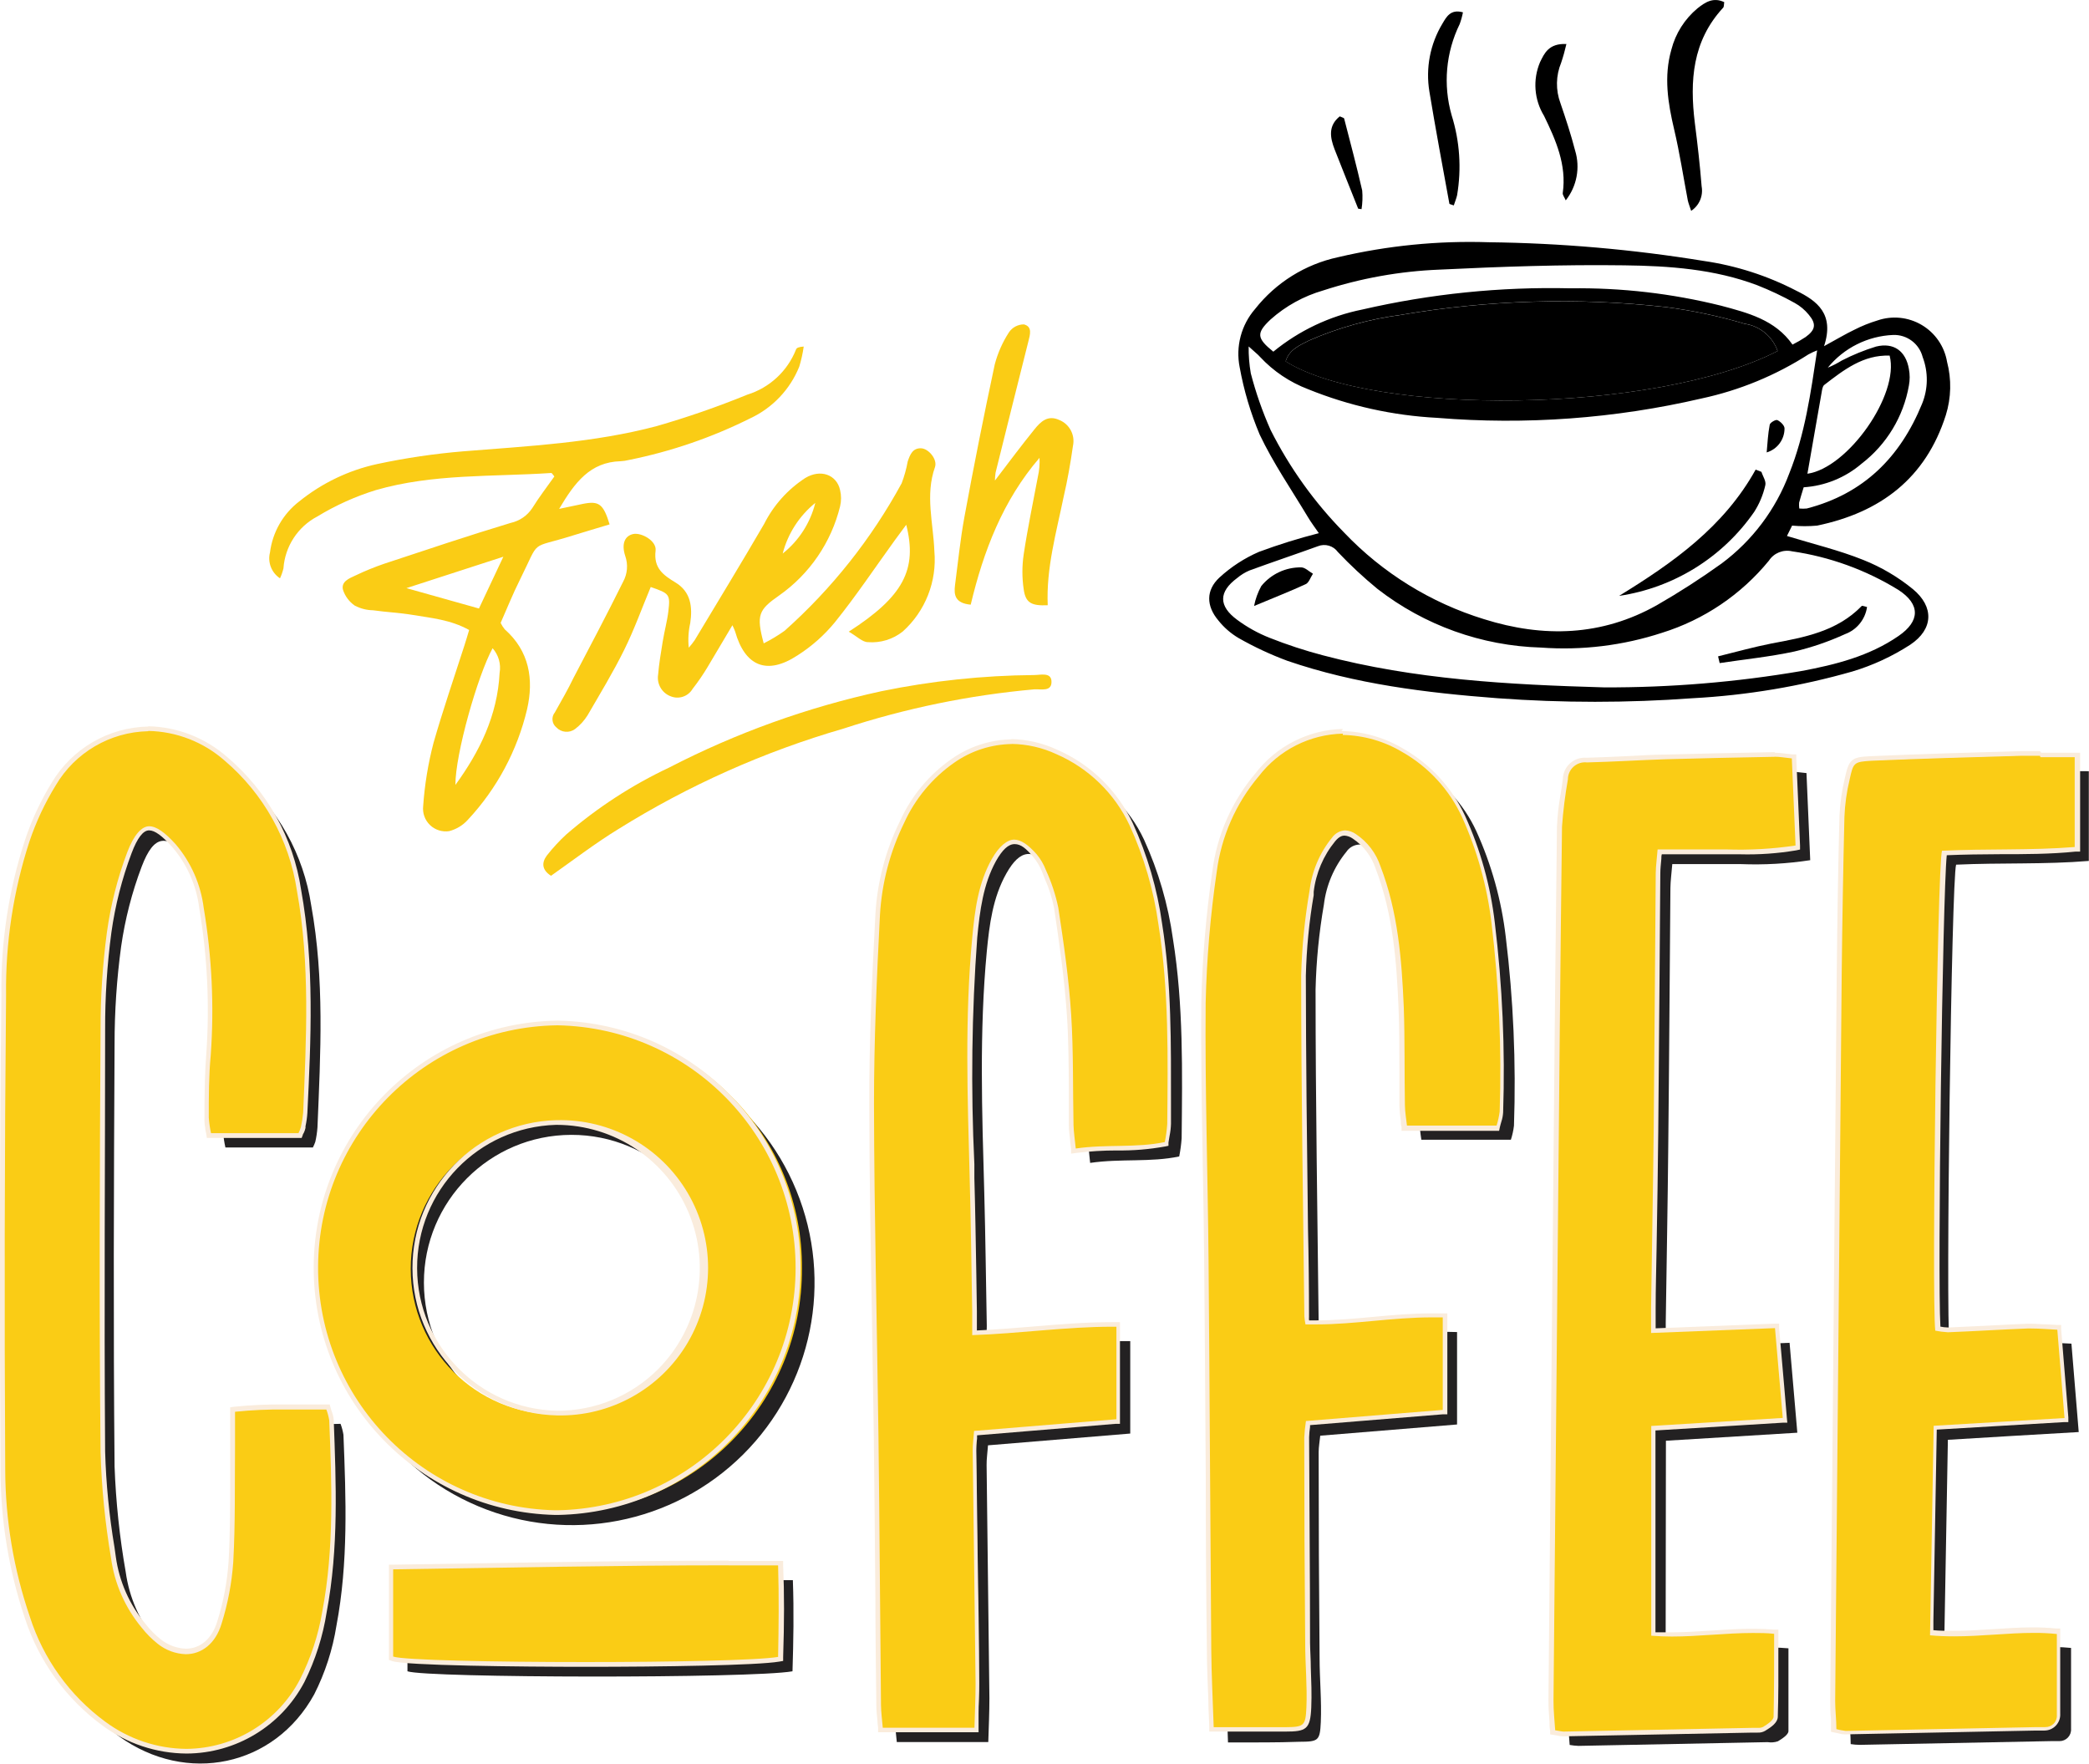
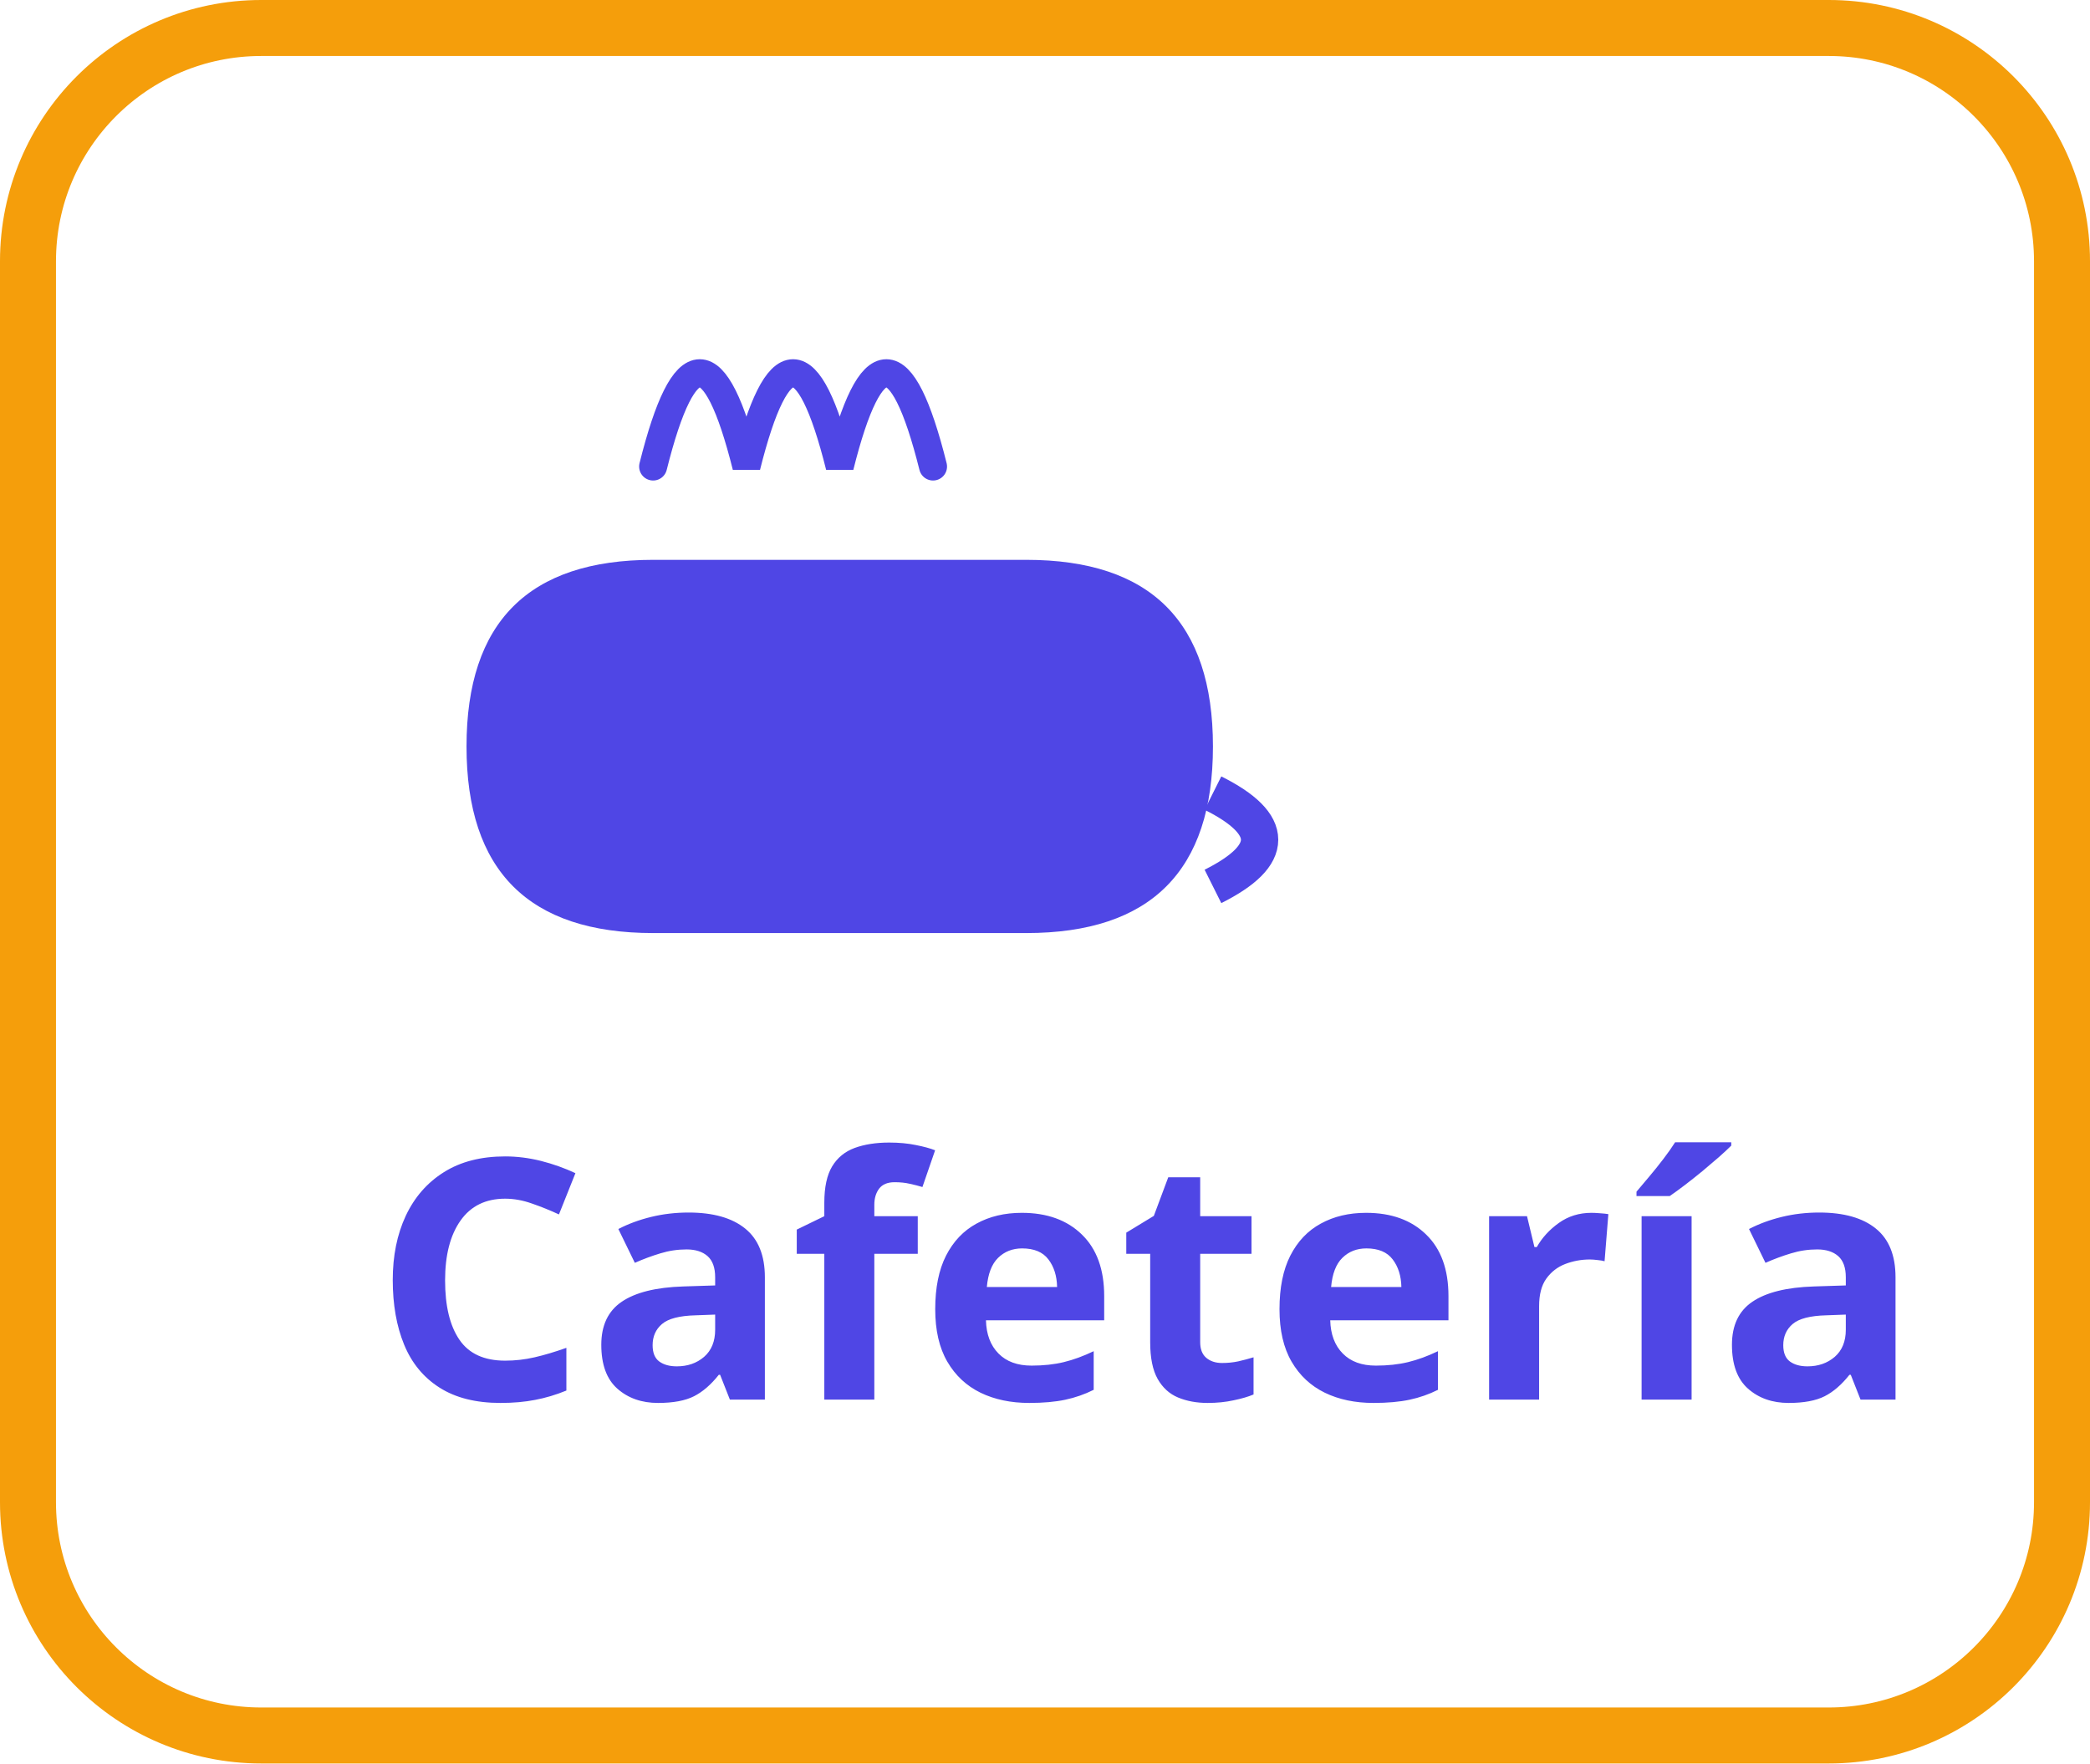
- <svg xmlns="http://www.w3.org/2000/svg" id="OBJECTS" viewBox="0 0 223.53 188.67">
-   <defs>
-     <style>.cls-1{fill:#232122;}.cls-1,.cls-2,.cls-4{fill-rule:evenodd;}.cls-2{fill:#facc15;}.cls-3{fill:#faecdc;}</style>
-   </defs>
-   <path class="cls-1" d="M41.52,148.07H32.16a12,12,0,0,1-.25-1.66c0-2.23,0-4.46.21-6.68A65.91,65.91,0,0,0,31.37,124a12.87,12.87,0,0,0-3-6.81c-2.47-2.74-3.84-2.66-5.17.83A40.33,40.33,0,0,0,21,126.58,77.3,77.3,0,0,0,20.3,137c-.08,15.07-.14,30.14,0,45.21a82.55,82.55,0,0,0,1.19,11.27,14.78,14.78,0,0,0,3.28,7.45,10.43,10.43,0,0,0,1.72,1.73c2.78,2.07,5.82,1.17,6.82-2.17A28.64,28.64,0,0,0,34.52,194c.23-4.14.14-8.3.19-12.45,0-1.11,0-2.22,0-3.63,3.27-.39,6.49-.16,9.77-.28a6.23,6.23,0,0,1,.31,1.17c.27,6.83.53,13.67-.75,20.43a24.84,24.84,0,0,1-2.38,7.35c-4.26,7.75-13.68,9.69-20.88,4.49a22.56,22.56,0,0,1-8.06-11.21,49,49,0,0,1-2.58-15.76q-.17-25.38.09-50.77a51.08,51.08,0,0,1,2.5-16.45,28.71,28.71,0,0,1,2.81-6c4.25-6.63,12-7.69,18.07-2.63a22.65,22.65,0,0,1,7.73,13.9c1.43,7.89,1,15.82.67,23.76a10,10,0,0,1-.23,1.54A4.46,4.46,0,0,1,41.52,148.07Z" transform="translate(-8.04 -25.29)" />
-   <path class="cls-1" d="M139.44,211.73c-.09-3-.23-5.63-.25-8.28-.11-13.88-.17-27.76-.29-41.63-.09-9.2-.39-18.4-.31-27.59a114.44,114.44,0,0,1,1.17-13.95A19.86,19.86,0,0,1,144.27,110c4.15-4.92,9.81-5.9,15.38-2.71a15.46,15.46,0,0,1,6.36,6.93,38.11,38.11,0,0,1,3.15,11.31,130,130,0,0,1,.88,20.21,7.83,7.83,0,0,1-.33,1.5h-9.58a21.73,21.73,0,0,1-.23-2.19c-.05-3.49,0-7-.12-10.46-.21-5.12-.61-10.22-2.48-15.07a6.73,6.73,0,0,0-2.65-3.47,1.73,1.73,0,0,0-2.54.38,11,11,0,0,0-2.41,5.66,61.5,61.5,0,0,0-.89,9.07c0,12.16.21,24.33.34,36.5a8.34,8.34,0,0,0,.12.86c4.82.2,9.63-.88,14.68-.7v9.89l-14.64,1.2c-.06.63-.17,1.2-.17,1.77q0,11,.1,22c0,2.29.23,4.59.13,6.88-.09,2-.27,2.09-2.28,2.1C144.64,211.75,142.2,211.73,139.44,211.73Z" transform="translate(-8.04 -25.29)" />
-   <path class="cls-1" d="M113.6,169.69c5.25-.18,10.23-.95,15.38-.9v9.89l-15.22,1.26c-.06.83-.16,1.48-.15,2.12.09,8.32.21,16.62.3,24.94,0,1.53-.07,3.06-.12,4.69H104c-.07-.83-.19-1.62-.19-2.41-.1-9.57-.16-19.14-.28-28.72-.15-11.87-.45-23.74-.48-35.61,0-6.75.29-13.5.65-20.24a25.58,25.58,0,0,1,2.59-9.84,15.9,15.9,0,0,1,5.34-6.43,10.74,10.74,0,0,1,11-.91,15.46,15.46,0,0,1,7.82,7.59,38.36,38.36,0,0,1,3.1,10.64c1.13,7.07,1,14.2.93,21.33a15.89,15.89,0,0,1-.26,1.94c-3.08.65-6.2.21-9.53.69-.09-1-.21-1.75-.23-2.52-.09-3.94,0-7.88-.25-11.8s-.81-7.66-1.38-11.46a20.16,20.16,0,0,0-1.32-4,6.06,6.06,0,0,0-1-1.71c-1.91-2.24-3.32-2.08-4.78.51s-1.82,5.47-2.1,8.36c-.81,8.59-.51,17.19-.27,25.8.13,4.75.18,9.5.27,14.25C113.61,167.94,113.6,168.74,113.6,169.69Z" transform="translate(-8.04 -25.29)" />
-   <path class="cls-1" d="M186.27,201.86c4.41.36,8.75-.58,13.14-.2,0,3.11,0,6,0,8.86,0,.38-.68.82-1.13,1.09a2.28,2.28,0,0,1-1.09.09q-10.12.21-20.25.4A7.13,7.13,0,0,1,176,212c-.06-1-.19-2.1-.19-3.18q.22-25.15.48-50.31c.13-14.39.25-28.79.44-43.18a48.52,48.52,0,0,1,.62-5.06,1.83,1.83,0,0,1,2.05-1.82c2.82-.08,5.64-.26,8.45-.34q5.79-.16,11.58-.27c.57,0,1.15.1,1.91.17.13,3.11.26,6.11.4,9.32a39,39,0,0,1-7.4.42c-2.37,0-4.74,0-7.36,0-.08,1-.19,1.77-.2,2.55-.08,9.2-.13,18.4-.23,27.61-.06,6.3-.18,12.61-.27,18.92,0,.79,0,1.59,0,2.67l13.25-.53c.29,3.3.55,6.3.83,9.62l-14.06.86Z" transform="translate(-8.04 -25.29)" />
-   <path class="cls-1" d="M206.07,211.91c0-1-.13-2-.12-2.95q.35-39,.7-77.93.07-8.34.29-16.69a21.11,21.11,0,0,1,.55-4c.4-1.81.45-1.9,2.36-2,5.34-.23,10.68-.38,16-.53,1.83-.06,3.66,0,5.7,0v9.6c-4.67.39-9.47.18-14.2.4-.49,1.65-1.12,47.83-.71,51.36a9.06,9.06,0,0,0,1.41.17c2.82-.12,5.63-.3,8.45-.4,1,0,2,.07,3.19.12.27,3.21.51,6.21.78,9.46-4.75.27-9.23.54-14,.83-.14,7.48-.27,14.91-.4,22.41,4.72.45,9.13-.58,13.58-.14,0,3.06,0,5.86,0,8.66a1.23,1.23,0,0,1-1.24,1.31l-.89,0-20.47.4A6.78,6.78,0,0,1,206.07,211.91Z" transform="translate(-8.04 -25.29)" />
-   <path class="cls-1" d="M69.3,136.58a25.95,25.95,0,1,1-26,25.79A26,26,0,0,1,69.3,136.58ZM85,162.47A15.8,15.8,0,1,0,69.2,178.32,15.75,15.75,0,0,0,85,162.47Z" transform="translate(-8.04 -25.29)" />
-   <path class="cls-1" d="M92.84,204.12c-4.43.78-39.13.72-41.2,0v-9.34c13.76-.19,27.35-.51,41.24-.41C93,197.74,92.94,200.88,92.84,204.12Z" transform="translate(-8.04 -25.29)" />
-   <path class="cls-2" d="M28,212.67a15.11,15.11,0,0,1-8.85-2.95A22.85,22.85,0,0,1,11,198.38a49.28,49.28,0,0,1-2.6-15.83c-.1-16.33-.07-33.42.09-50.78A50.39,50.39,0,0,1,11,115.25a28.84,28.84,0,0,1,2.83-6.08,12.07,12.07,0,0,1,10.12-5.92,13,13,0,0,1,8.33,3.23,22.83,22.83,0,0,1,7.81,14c1.44,7.95,1.05,16,.67,23.82a9.13,9.13,0,0,1-.2,1.39l0,.18a2.15,2.15,0,0,1-.18.48l-.16.39H30.41l0-.21c0-.24-.08-.44-.12-.64a5.28,5.28,0,0,1-.13-1.07l0-1.31c0-1.77.05-3.59.19-5.38a66.15,66.15,0,0,0-.75-15.69,12.54,12.54,0,0,0-3-6.69c-1.14-1.26-2-1.85-2.65-1.85s-1.43.83-2.11,2.6a40.09,40.09,0,0,0-2.17,8.53,77.08,77.08,0,0,0-.67,10.4c-.08,13.63-.15,29.48,0,45.2a74.92,74.92,0,0,0,1,10.26l.15,1a14.51,14.51,0,0,0,3.22,7.32,10.32,10.32,0,0,0,1.68,1.69A4.87,4.87,0,0,0,27.92,202c1.67,0,3-1.16,3.59-3.1a27.47,27.47,0,0,0,1.22-6.47c.17-3,.17-6,.17-8.9,0-1.18,0-2.36,0-3.54,0-.75,0-1.49,0-2.33v-1.52l.22,0a47.08,47.08,0,0,1,5.42-.24h1.8c.86,0,1.71,0,2.57,0h.2l0,.19c0,.16.09.31.14.44a2.92,2.92,0,0,1,.18.78c.27,6.74.54,13.7-.75,20.49a25.64,25.64,0,0,1-2.41,7.43A14.06,14.06,0,0,1,28,212.67Z" transform="translate(-8.04 -25.29)" />
-   <path class="cls-3" d="M23.91,103.5a12.71,12.71,0,0,1,8.17,3.18,22.67,22.67,0,0,1,7.73,13.9c1.43,7.88,1,15.82.67,23.76a12,12,0,0,1-.24,1.54,3.87,3.87,0,0,1-.26.66H30.62a11.91,11.91,0,0,1-.24-1.67c0-2.22,0-4.46.21-6.68a66.35,66.35,0,0,0-.75-15.74,13,13,0,0,0-3-6.82c-1.15-1.27-2.06-1.93-2.84-1.93s-1.63.89-2.34,2.77a39.58,39.58,0,0,0-2.18,8.58,77.3,77.3,0,0,0-.68,10.43c-.09,15.06-.15,30.13,0,45.2A82.36,82.36,0,0,0,19.92,192a14.78,14.78,0,0,0,3.28,7.45,10.43,10.43,0,0,0,1.72,1.73,5.08,5.08,0,0,0,3,1.11c1.71,0,3.19-1.14,3.83-3.27A28.7,28.7,0,0,0,33,192.43c.23-4.14.15-8.3.19-12.45,0-1.11,0-2.21,0-3.63a46.49,46.49,0,0,1,5.39-.24h1.81c.86,0,1.71,0,2.57,0a6,6,0,0,1,.31,1.16c.27,6.83.54,13.68-.74,20.43A25.19,25.19,0,0,1,40.13,205,13.82,13.82,0,0,1,28,212.42a14.78,14.78,0,0,1-8.7-2.91,22.39,22.39,0,0,1-8.06-11.21A48.92,48.92,0,0,1,8.6,182.55q-.15-25.4.09-50.78a51.07,51.07,0,0,1,2.5-16.44,29.31,29.31,0,0,1,2.81-6,11.76,11.76,0,0,1,9.91-5.8m0-.5h0a12.3,12.3,0,0,0-10.33,6,29.55,29.55,0,0,0-2.86,6.13,51,51,0,0,0-2.53,16.61C8,149.13,8,166.22,8.1,182.55a49.73,49.73,0,0,0,2.61,15.91A23.08,23.08,0,0,0,19,209.92a15.29,15.29,0,0,0,9,3,14.3,14.3,0,0,0,12.61-7.65A25.7,25.7,0,0,0,43,197.76c1.29-6.81,1-13.79.75-20.54a3.25,3.25,0,0,0-.19-.85,3.62,3.62,0,0,1-.14-.43l-.1-.37h-.4c-.9,0-1.79,0-2.55,0H38.56a47.59,47.59,0,0,0-5.45.24l-.44.06v1.74c0,.84,0,1.58,0,2.33,0,1.17,0,2.35,0,3.53,0,2.92,0,5.94-.17,8.9a27.48,27.48,0,0,1-1.21,6.41c-.55,1.83-1.8,2.92-3.35,2.92a4.61,4.61,0,0,1-2.7-1,9.45,9.45,0,0,1-1.63-1.65,14.23,14.23,0,0,1-3.18-7.2l-.14-1a74.8,74.8,0,0,1-1-10.23c-.12-15.71,0-31.57,0-45.2a76.34,76.34,0,0,1,.67-10.36,39.63,39.63,0,0,1,2.16-8.48c.62-1.64,1.24-2.44,1.87-2.44s1.39.58,2.47,1.77a12.31,12.31,0,0,1,2.9,6.56,65.65,65.65,0,0,1,.75,15.63c-.14,1.8-.17,3.63-.19,5.4l0,1.3A5.13,5.13,0,0,0,30,146c0,.19.07.39.11.62l.06.43H40.32l.12-.32c0-.07.07-.15.1-.21a2.3,2.3,0,0,0,.19-.54l0-.18a9.47,9.47,0,0,0,.2-1.43c.38-7.81.77-15.9-.67-23.87a23.07,23.07,0,0,0-7.9-14.2A13.23,13.23,0,0,0,23.91,103Z" transform="translate(-8.04 -25.29)" />
-   <path class="cls-2" d="M137.67,210.44v-.24c0-1-.07-1.91-.1-2.82-.07-1.89-.14-3.68-.16-5.47q-.08-9.28-.12-18.58-.08-11.52-.17-23c0-3.38-.09-6.76-.15-10.14-.1-5.72-.21-11.64-.16-17.46a115.14,115.14,0,0,1,1.18-14,19.9,19.9,0,0,1,4.57-10.39,11.9,11.9,0,0,1,9.16-4.64,13.1,13.1,0,0,1,6.52,1.87,15.6,15.6,0,0,1,6.47,7A38.19,38.19,0,0,1,167.88,124a133.34,133.34,0,0,1,.88,20.25,3.93,3.93,0,0,1-.18,1c-.05.18-.11.37-.16.59l0,.2h-10l0-.22c0-.2,0-.4-.07-.61a13.54,13.54,0,0,1-.15-1.61c0-1.3,0-2.59,0-3.89,0-2.15,0-4.38-.09-6.57-.21-4.87-.56-10-2.47-15a6.49,6.49,0,0,0-2.55-3.35,2,2,0,0,0-1-.35,1.62,1.62,0,0,0-1.2.68,10.81,10.81,0,0,0-2.36,5.54l0,.38a59.62,59.62,0,0,0-.84,8.65c0,9,.12,18.16.23,27q.06,4.74.11,9.48a2.9,2.9,0,0,0,.06.43c0,.05,0,.12,0,.19l1,0c2,0,4-.19,6-.37s4.14-.38,6.27-.38l1.19,0h.24v10.37L148,177.62c0,.14,0,.28-.05.41a9.1,9.1,0,0,0-.1,1.13c0,7.35.05,14.69.1,22,0,.88,0,1.76.08,2.64.06,1.39.11,2.84.05,4.25-.1,2.18-.41,2.33-2.53,2.35h-7.88Z" transform="translate(-8.04 -25.29)" />
-   <path class="cls-3" d="M151.71,103.93a12.88,12.88,0,0,1,6.4,1.84,15.45,15.45,0,0,1,6.37,6.94,38.65,38.65,0,0,1,3.15,11.3,132.6,132.6,0,0,1,.88,20.22,9.1,9.1,0,0,1-.33,1.5h-9.59c-.07-.65-.21-1.42-.22-2.2-.06-3.48,0-7-.12-10.46-.22-5.11-.62-10.22-2.49-15.07a6.67,6.67,0,0,0-2.65-3.47,2.16,2.16,0,0,0-1.14-.39,1.83,1.83,0,0,0-1.39.77,11,11,0,0,0-2.41,5.67,62.91,62.91,0,0,0-.9,9.06c0,12.17.21,24.34.34,36.5a7.66,7.66,0,0,0,.12.86c.42,0,.83,0,1.25,0,4,0,8.07-.75,12.26-.75l1.18,0v9.9l-14.64,1.19a17.13,17.13,0,0,0-.18,1.77q0,11,.1,22c0,2.3.23,4.6.13,6.88-.09,2-.27,2.09-2.28,2.11h-7.64c-.1-3-.24-5.63-.26-8.28-.11-13.87-.17-27.75-.29-41.63-.08-9.19-.39-18.39-.31-27.59a114.79,114.79,0,0,1,1.18-14,19.77,19.77,0,0,1,4.51-10.26,11.66,11.66,0,0,1,9-4.55m0-.5a12.13,12.13,0,0,0-9.35,4.73,20.2,20.2,0,0,0-4.63,10.52,117.53,117.53,0,0,0-1.18,14c-.05,5.83.06,11.75.16,17.48.06,3.32.12,6.75.15,10.12q.1,11.49.17,23,0,9.33.12,18.65c0,1.8.09,3.59.16,5.49,0,.91.07,1.84.1,2.81v.48h8.13c2.23,0,2.68-.23,2.78-2.58.06-1.43,0-2.88-.05-4.28,0-.87-.07-1.76-.08-2.63,0-7.45-.08-15-.1-22a8.81,8.81,0,0,1,.1-1.1l0-.2,5.75-.47,8.48-.69.46,0V165.82l-.48,0-1.2,0c-2.14,0-4.25.19-6.3.38s-4,.37-6,.37l-.82,0a2.38,2.38,0,0,1,0-.37q0-4.72-.11-9.45c-.11-8.87-.22-18-.23-27.05a59.48,59.48,0,0,1,.84-8.63l0-.36a10.47,10.47,0,0,1,2.3-5.41c.45-.54.79-.6,1-.6a1.73,1.73,0,0,1,.88.32,6.19,6.19,0,0,1,2.45,3.22c1.89,4.91,2.24,10.06,2.45,14.91.09,2.19.09,4.41.09,6.57,0,1.29,0,2.59,0,3.88a13.67,13.67,0,0,0,.15,1.64c0,.21,0,.41.08.6l0,.45h10.44l.08-.39c.05-.22.11-.41.16-.59a3.81,3.81,0,0,0,.19-1,132.67,132.67,0,0,0-.89-20.29,38.37,38.37,0,0,0-3.19-11.45,16.06,16.06,0,0,0-6.57-7.15,13.31,13.31,0,0,0-6.65-1.91Z" transform="translate(-8.04 -25.29)" />
-   <path class="cls-2" d="M102.22,210.41l0-.23c0-.27,0-.54-.07-.8-.06-.56-.11-1.09-.12-1.63q-.06-5.72-.1-11.44-.07-8.64-.17-17.28-.09-6.41-.2-12.82c-.13-7.47-.27-15.2-.28-22.8,0-6.43.25-12.74.64-20.25a26,26,0,0,1,2.62-9.94A16,16,0,0,1,110,106.7a11.18,11.18,0,0,1,6.32-2.06,12.07,12.07,0,0,1,4.92,1.12,15.83,15.83,0,0,1,7.94,7.72,38,38,0,0,1,3.12,10.7c1,6.39,1,12.93.95,19.24v2.13a7.31,7.31,0,0,1-.15,1.25c0,.22-.08.46-.11.73l0,.17-.17,0a26.56,26.56,0,0,1-5.14.42,35.25,35.25,0,0,0-4.41.27l-.26,0,0-.26c0-.33-.07-.63-.1-.91-.07-.6-.12-1.11-.14-1.63,0-1.32,0-2.64,0-3.95,0-2.58,0-5.24-.21-7.84-.26-3.88-.82-7.78-1.37-11.44a14.89,14.89,0,0,0-1-3.2l-.29-.75a6.17,6.17,0,0,0-1-1.64c-.85-1-1.57-1.47-2.21-1.47s-1.43.64-2.17,1.94c-1.42,2.53-1.79,5.35-2.06,8.26a199.23,199.23,0,0,0-.32,24.29l0,1.48c.09,3.42.15,6.84.21,10.25l.06,4c0,.54,0,1.07,0,1.65v.65c2.14-.09,4.26-.26,6.31-.43,2.74-.23,5.57-.47,8.4-.47h.68v10.37l-15.25,1.26c0,.2,0,.39,0,.57,0,.48-.08.9-.08,1.31.05,3.72.09,7.43.14,11.14q.09,6.9.17,13.8c0,1,0,2.07-.07,3.16,0,.51,0,1,0,1.54v.25Z" transform="translate(-8.04 -25.29)" />
-   <path class="cls-3" d="M116.27,104.89a11.75,11.75,0,0,1,4.82,1.1,15.44,15.44,0,0,1,7.81,7.59,38.12,38.12,0,0,1,3.1,10.64c1.13,7.08,1,14.21.94,21.33a15.4,15.4,0,0,1-.26,1.94c-3.09.65-6.21.21-9.53.69-.1-1-.22-1.74-.24-2.52-.08-3.93,0-7.88-.25-11.79s-.8-7.66-1.38-11.47a18.94,18.94,0,0,0-1.32-4,6,6,0,0,0-1-1.71c-.89-1-1.67-1.56-2.4-1.56s-1.61.69-2.39,2.07c-1.46,2.59-1.82,5.48-2.09,8.36-.82,8.59-.51,17.2-.28,25.8.13,4.75.19,9.5.27,14.25,0,.8,0,1.6,0,2.54,5.11-.17,10-.9,15-.9h.43v9.9l-15.23,1.25c-.06.84-.16,1.48-.15,2.13.1,8.31.22,16.62.31,24.93,0,1.53-.08,3.06-.12,4.7h-9.81c-.07-.84-.18-1.62-.19-2.41-.1-9.58-.15-19.15-.27-28.72-.15-11.88-.46-23.75-.48-35.62,0-6.75.29-13.5.64-20.23a25.76,25.76,0,0,1,2.59-9.85,15.85,15.85,0,0,1,5.35-6.43,11,11,0,0,1,6.18-2m0-.5a11.49,11.49,0,0,0-6.46,2.1,16.23,16.23,0,0,0-5.51,6.63,25.87,25.87,0,0,0-2.64,10c-.4,7.51-.67,13.83-.65,20.26,0,7.6.15,15.33.28,22.8q.1,6.4.2,12.82c.07,5.76.12,11.61.17,17.27,0,3.82.06,7.63.1,11.45,0,.56.06,1.09.12,1.66,0,.26.05.52.07.79l0,.46h10.75l0-.49c0-.52,0-1,0-1.54,0-1.09.08-2.12.07-3.17,0-4.65-.11-9.28-.17-13.92q-.08-5.52-.14-11c0-.4,0-.81.08-1.28l0-.37,11-.91,3.83-.32.46,0V166.76H127c-2.84,0-5.68.24-8.43.47-2,.16-4,.33-6,.42v-.38c0-.58,0-1.12,0-1.66l-.06-4c-.06-3.37-.11-6.86-.21-10.28l0-1.48a200.7,200.7,0,0,1,.31-24.26c.28-2.89.64-5.68,2-8.16.69-1.22,1.32-1.82,2-1.82s1.23.47,2,1.39a5.71,5.71,0,0,1,.93,1.56c.09.25.19.5.29.75a14.31,14.31,0,0,1,1,3.14c.55,3.66,1.11,7.56,1.37,11.43.18,2.59.19,5.25.21,7.82,0,1.32,0,2.64,0,3.95,0,.54.08,1.08.14,1.66,0,.28.07.58.1.9l0,.52.52-.07a34.66,34.66,0,0,1,4.38-.27,26.77,26.77,0,0,0,5.18-.43l.34-.07,0-.35q.06-.39.12-.72a7.41,7.41,0,0,0,.15-1.29v-2.12c0-6.33.07-12.88-.95-19.28a38.48,38.48,0,0,0-3.15-10.78,16,16,0,0,0-8.06-7.83,12.24,12.24,0,0,0-5-1.15Z" transform="translate(-8.04 -25.29)" />
-   <path class="cls-2" d="M175.34,210.82a2.81,2.81,0,0,1-.5-.07l-.45-.08-.19,0,0-.2c0-.32,0-.66-.07-1-.06-.72-.12-1.46-.11-2.2q.18-20.87.39-41.74l.17-18.39q.16-16.69.35-33.37a24.26,24.26,0,0,1,.37-3.32c.09-.59.19-1.18.26-1.77a2.07,2.07,0,0,1,2.29-2c1.51,0,3-.11,4.51-.18,1.32-.06,2.63-.12,3.94-.16,3.86-.11,7.72-.19,11.58-.27h0a9.72,9.72,0,0,1,1.23.1l.69.08.22,0,.42,9.75-.21,0a30.74,30.74,0,0,1-6,.42h-1.47l-2.76,0h-4.38c0,.24,0,.48-.06.7-.06.58-.11,1.09-.12,1.6l-.09,11.75q-.06,7.94-.13,15.85c0,4.17-.11,8.34-.18,12.51,0,2.14-.07,4.28-.1,6.41,0,.54,0,1.07,0,1.68v.73l13.23-.52.88,10.11-14.09.86v22c.61,0,1.25.07,2,.07,1.44,0,2.91-.1,4.33-.19s2.89-.19,4.35-.19c.82,0,1.57,0,2.29.09l.23,0v2.44c0,2.3,0,4.48-.06,6.66,0,.49-.64.93-1.24,1.3a1.27,1.27,0,0,1-.66.14h-.52l-20.29.4Z" transform="translate(-8.04 -25.29)" />
-   <path class="cls-3" d="M197.94,106.26c.55,0,1.11.11,1.83.18.13,3.1.26,6.11.4,9.32a40.7,40.7,0,0,1-7.4.42l-2.75,0h-4.61c-.08,1-.19,1.77-.2,2.54-.08,9.21-.13,18.41-.22,27.61-.07,6.31-.19,12.61-.28,18.92,0,.8,0,1.6,0,2.67l13.26-.52c.28,3.3.54,6.29.83,9.61l-14.07.86v22.44c.73.06,1.47.09,2.2.09,2.9,0,5.78-.38,8.68-.38.75,0,1.51,0,2.27.09,0,3.12,0,6-.06,8.86,0,.39-.67.82-1.12,1.1a1.12,1.12,0,0,1-.53.1h-.57l-20.24.4h0c-.21,0-.43-.07-.91-.14-.06-1-.19-2.11-.18-3.18q.23-25.16.47-50.31c.14-14.4.26-28.8.44-43.19a48.55,48.55,0,0,1,.63-5.06,1.83,1.83,0,0,1,2.05-1.82c2.82-.07,5.63-.25,8.45-.34,3.85-.11,7.71-.19,11.57-.26h.08m0-.5h-.09c-4.67.08-8.24.17-11.58.26-1.32,0-2.64.1-4,.16-1.47.07-3,.14-4.48.18a2.34,2.34,0,0,0-2.54,2.27c-.07.58-.16,1.17-.26,1.74a25,25,0,0,0-.37,3.36c-.14,11.15-.25,22.48-.35,33.44l-.09,9.75-.08,8.08q-.19,21.12-.39,42.23c0,.76.05,1.51.11,2.23,0,.33,0,.66.07,1l0,.4.4.06.44.08a2.76,2.76,0,0,0,.54.07l20.27-.4h.56a1.45,1.45,0,0,0,.78-.18c.7-.42,1.35-.89,1.37-1.5.07-2.19.07-4.37.06-6.67v-2.67l-.46,0c-.73-.06-1.48-.09-2.31-.09-1.46,0-2.94.1-4.37.19s-2.88.19-4.31.19c-.6,0-1.16,0-1.7,0V178.35l9.06-.55,4.54-.28.51,0-.05-.51-.29-3.44-.54-6.18,0-.47-.47,0-12.74.5v-.47c0-.61,0-1.14,0-1.67,0-2.15.07-4.29.1-6.43.07-4.1.14-8.33.18-12.49q.07-7.93.13-15.85l.09-11.76c0-.5.06-1,.11-1.57,0-.16,0-.32.05-.48H190l2.76,0h1.47a31.24,31.24,0,0,0,6-.42l.42-.09,0-.42-.19-4.49-.21-4.84,0-.43-.43,0-.69-.08a9.88,9.88,0,0,0-1.19-.1Z" transform="translate(-8.04 -25.29)" />
-   <path class="cls-2" d="M205.48,210.82a2.46,2.46,0,0,1-.52-.09l-.47-.11-.19,0v-.19c0-.34,0-.67,0-1,0-.68-.08-1.33-.08-2q.34-39,.7-77.92c.06-6,.15-11.41.29-16.7a22,22,0,0,1,.56-4c.43-2,.6-2.09,2.6-2.18,5.52-.24,11.1-.39,16-.53.68,0,1.36,0,2,0l3.91,0v10.09h-.23c-2.71.23-5.49.25-8.19.28-1.91,0-3.89,0-5.83.12-.48,3.39-1.06,46.2-.68,50.89l.24,0a4.7,4.7,0,0,0,.84.1c1.39-.05,2.69-.12,4-.18,1.51-.08,3-.16,4.54-.22h.42c.55,0,1.11,0,1.7.07l1.09.06h.22l.81,9.92-14.05.84-.39,21.95c.74.06,1.51.09,2.35.09,1.46,0,2.91-.09,4.32-.18s2.8-.19,4.19-.19a24.16,24.16,0,0,1,2.49.12l.22,0v2.68c0,2.14,0,4.18,0,6.21a1.47,1.47,0,0,1-1.47,1.55h-.12c-.26,0-.52,0-.78,0l-20.47.41Z" transform="translate(-8.04 -25.29)" />
-   <path class="cls-3" d="M226.38,106.31l3.66,0v9.61c-4.68.38-9.48.17-14.2.4-.5,1.64-1.12,47.82-.72,51.35a9.33,9.33,0,0,0,1.32.17h.1c2.81-.11,5.63-.29,8.45-.4h.41c.88,0,1.77.08,2.78.13.26,3.21.51,6.2.77,9.45l-14,.83c-.13,7.49-.26,14.91-.39,22.42.87.08,1.74.11,2.6.11,2.91,0,5.72-.37,8.51-.37a22.51,22.51,0,0,1,2.46.12c0,3,0,5.86,0,8.66a1.21,1.21,0,0,1-1.24,1.3c-.29,0-.59,0-.88,0l-20.47.41h0a7.88,7.88,0,0,1-1-.19c0-1-.13-2-.13-3q.34-39,.7-77.92.09-8.35.29-16.7a20.44,20.44,0,0,1,.56-4c.39-1.8.44-1.89,2.36-2,5.33-.23,10.67-.38,16-.53.68,0,1.36,0,2,0m0-.5c-.69,0-1.38,0-2.06,0-4.93.14-10.53.3-16,.54-2.11.09-2.37.31-2.82,2.37a21.46,21.46,0,0,0-.57,4c-.14,5.28-.23,10.75-.29,16.7q-.36,39-.7,77.93c0,.66,0,1.31.08,2,0,.32,0,.64,0,1l0,.39.38.08.46.1a2.28,2.28,0,0,0,.59.1l20.49-.41c.27,0,.54,0,.81,0h.1a1.7,1.7,0,0,0,1.7-1.8c0-2,0-4.05,0-6.18v-2.94l-.45,0a24.42,24.42,0,0,0-2.51-.12c-1.4,0-2.83.1-4.21.19s-2.85.18-4.3.18c-.74,0-1.43,0-2.1-.07l0-1,.36-20.46,13.57-.8.51,0,0-.51-.48-5.88-.29-3.57,0-.44-.44,0-1.08-.06c-.6,0-1.16-.07-1.72-.07H225c-1.52.06-3,.14-4.56.22l-3.89.18h-.08a4.46,4.46,0,0,1-.8-.09h0c-.32-5.36.23-46,.68-50.44,1.86-.08,3.76-.1,5.6-.11,2.7,0,5.5,0,8.21-.28l.46,0V105.83h-4.16Z" transform="translate(-8.04 -25.29)" />
-   <path class="cls-2" d="M67.44,187.18a26.2,26.2,0,0,1,.17-52.39h.16a26.18,26.18,0,0,1,18.57,7.85,25.73,25.73,0,0,1,7.51,18.41A26,26,0,0,1,67.7,187.18Zm.11-41.74a15.6,15.6,0,1,0,.08,0v-.25Z" transform="translate(-8.04 -25.29)" />
-   <path class="cls-3" d="M67.61,135h.15a25.95,25.95,0,0,1-.06,51.89h-.26A25.95,25.95,0,0,1,67.61,135m0,41.74a15.8,15.8,0,1,0,0-31.59h-.09a15.8,15.8,0,0,0,.12,31.59m0-42.24h0a26.45,26.45,0,0,0-.18,52.89h.27a26.45,26.45,0,0,0,.07-52.89Zm0,41.74a15.3,15.3,0,0,1-.11-30.59h.08a15.33,15.33,0,0,1,10.86,26.13,15.16,15.16,0,0,1-10.83,4.46Z" transform="translate(-8.04 -25.29)" />
-   <path class="cls-2" d="M70.71,203.39c-9.47,0-19.53-.19-20.69-.6l-.16-.06V193h.24l9-.14c8.79-.15,17.88-.29,26.91-.29h5.54v.25c.09,3.07.08,6.09,0,9.79v.21l-.2,0C89,203.24,78.76,203.39,70.71,203.39Z" transform="translate(-8.04 -25.29)" />
-   <path class="cls-3" d="M86,192.79h5.3c.1,3.4.06,6.55,0,9.79-2.14.37-11.39.55-20.59.55-9.8,0-19.54-.2-20.6-.59v-9.33c12-.17,23.88-.43,35.93-.43m0-.5c-9,0-18.1.14-26.89.29l-9,.14h-.49V202.9l.33.12c1.35.49,13.69.62,20.77.62,8.06,0,18.31-.15,20.68-.56l.4-.07v-.41c.12-3.71.13-6.74,0-9.81v-.48H86Z" transform="translate(-8.04 -25.29)" />
-   <path class="cls-2" d="M38,87.17a2.56,2.56,0,0,1-1.07-2.77,8.18,8.18,0,0,1,3.13-5.46,20.06,20.06,0,0,1,8.35-4,73.18,73.18,0,0,1,9.22-1.36c6.94-.56,13.92-.9,20.69-2.7A95.59,95.59,0,0,0,88,67.52a8.22,8.22,0,0,0,5.22-4.84c.06-.17.29-.27.82-.31a13.83,13.83,0,0,1-.48,2.16,10.39,10.39,0,0,1-5.24,5.52,51.94,51.94,0,0,1-13,4.46,4.36,4.36,0,0,1-.87.13c-3.27.09-4.91,2.28-6.58,5.1l2.57-.54c1.68-.33,2.16,0,2.83,2.2-1.31.4-2.63.78-3.94,1.19-4.75,1.5-3.41.23-5.67,4.76-.76,1.52-1.39,3.1-2.05,4.59a3.46,3.46,0,0,0,.44.69c2.64,2.33,3.12,5.36,2.39,8.55A26.2,26.2,0,0,1,58.11,113a4.07,4.07,0,0,1-2,1.22,2.43,2.43,0,0,1-2.79-2.67,36.89,36.89,0,0,1,1.11-6.78c1-3.49,2.18-6.92,3.29-10.37.18-.55.34-1.1.52-1.7-2-1.11-4.06-1.28-6.08-1.62-1.39-.23-2.8-.29-4.2-.49A4.37,4.37,0,0,1,46,90.09a3.29,3.29,0,0,1-1.26-1.69c-.22-.88.66-1.22,1.33-1.53a28.42,28.42,0,0,1,3.08-1.26c4.5-1.49,9-3,13.54-4.37A3.71,3.71,0,0,0,65,79.65c.73-1.18,1.59-2.29,2.36-3.38-.17-.19-.26-.38-.34-.37-6.28.42-12.64.06-18.76,1.83A28,28,0,0,0,42,80.55a6.82,6.82,0,0,0-3.63,5.56A5.62,5.62,0,0,1,38,87.17Zm18.76,22.12c2.61-3.58,4.51-7.45,4.74-12a3.16,3.16,0,0,0-.75-2.64C59.15,97.58,56.75,106,56.77,109.29ZM61.9,84.86,51.53,88.22l7.76,2.18C60.08,88.71,60.89,87,61.9,84.86Z" transform="translate(-8.04 -25.29)" />
-   <path class="cls-2" d="M98.86,92.88c5.85-3.77,7.36-6.65,6.15-11.44l-1.21,1.64c-2.13,2.94-4.17,6-6.43,8.8a16.88,16.88,0,0,1-4,3.54c-3.26,2.14-5.61,1.17-6.67-2.56a6.41,6.41,0,0,0-.29-.67c-.94,1.59-1.78,3-2.66,4.48A22.8,22.8,0,0,1,82.15,99a1.89,1.89,0,0,1-2.33.8,2.12,2.12,0,0,1-1.36-2.32c.1-1.19.3-2.36.49-3.53s.48-2.18.61-3.28c.21-1.79.11-1.88-1.89-2.57-.94,2.25-1.76,4.55-2.84,6.73-1.18,2.39-2.57,4.67-3.92,7a5.52,5.52,0,0,1-1.34,1.47,1.52,1.52,0,0,1-2-.18,1.14,1.14,0,0,1-.16-1.6c.69-1.23,1.4-2.45,2-3.7C71.2,94.41,73,91,74.71,87.55a3.4,3.4,0,0,0,.23-2.78c-.44-1.35,0-2.16.86-2.34s2.52.72,2.39,1.78c-.23,1.88.83,2.62,2.15,3.42,1.63,1,1.81,2.61,1.56,4.32a8.16,8.16,0,0,0-.16,2.64,7.12,7.12,0,0,0,.64-.81c2.48-4.13,5-8.26,7.42-12.42a12.66,12.66,0,0,1,4.4-4.92c1.65-1,3.37-.35,3.73,1.28a3.74,3.74,0,0,1,0,1.76A16.46,16.46,0,0,1,91.42,89c-2.21,1.54-2.48,2.09-1.66,5.13A16.73,16.73,0,0,0,92,92.78,58.76,58.76,0,0,0,104.52,77a13.19,13.19,0,0,0,.65-2.34c.24-.69.51-1.46,1.47-1.4.77.06,1.72,1.17,1.45,2-1.07,3-.18,6-.07,9a10.33,10.33,0,0,1-3.38,8.6A5.31,5.31,0,0,1,100.91,94C100.32,94,99.74,93.38,98.86,92.88ZM95.28,79.1a10.3,10.3,0,0,0-3.49,5.42A10,10,0,0,0,95.28,79.1Z" transform="translate(-8.04 -25.29)" />
-   <path class="cls-2" d="M114.5,76.71c1.52-2,2.84-3.76,4.23-5.48.66-.82,1.42-1.57,2.66-1A2.43,2.43,0,0,1,122.85,73c-.26,1.83-.58,3.66-1,5.47-.79,3.83-1.87,7.62-1.7,11.58-1.74.08-2.37-.25-2.57-1.7a12.74,12.74,0,0,1,0-3.75c.42-2.79,1-5.55,1.52-8.32a7.21,7.21,0,0,0,.17-2c-3.92,4.55-6,10-7.36,15.71-1.64-.15-1.82-1-1.68-2.08.32-2.42.56-4.87,1-7.27,1-5.46,2.09-10.92,3.25-16.35a11.86,11.86,0,0,1,1.52-3.44A1.93,1.93,0,0,1,117.6,60c.94.24.66,1.1.47,1.86-1.18,4.66-2.34,9.34-3.5,14A6.56,6.56,0,0,0,114.5,76.71Z" transform="translate(-8.04 -25.29)" />
-   <path class="cls-2" d="M67,119c-1-.64-1-1.41-.46-2.15a18.92,18.92,0,0,1,2.1-2.28,48.36,48.36,0,0,1,11-7.15,92,92,0,0,1,22.71-8.17,84.65,84.65,0,0,1,16.34-1.73c.68,0,1.79-.32,1.86.63.08,1.21-1.13.85-1.84.9a91.75,91.75,0,0,0-20.41,4.2A96.05,96.05,0,0,0,74.21,114C71.78,115.49,69.49,117.24,67,119Z" transform="translate(-8.04 -25.29)" />
-   <path class="cls-4" d="M203.22,62.33c1.43-.78,2.31-1.31,3.23-1.75a15,15,0,0,1,2.48-1A5.68,5.68,0,0,1,216.38,64a10.36,10.36,0,0,1-.13,5.71c-2.16,6.77-7,10.41-13.77,11.82a14.69,14.69,0,0,1-2.68,0l-.55,1.11c2.81.86,5.57,1.52,8.16,2.56a20.19,20.19,0,0,1,5.32,3.13c2.28,1.89,2.2,4.28-.28,5.94a24.13,24.13,0,0,1-6.2,2.87A77.2,77.2,0,0,1,189.16,100a142.8,142.8,0,0,1-20.89,0c-7.63-.58-15.21-1.51-22.47-4a35.47,35.47,0,0,1-5.23-2.44,7.9,7.9,0,0,1-2.16-1.88c-1.3-1.54-1.35-3.23.11-4.59a15.18,15.18,0,0,1,4.23-2.75,63.79,63.79,0,0,1,6.41-2c-.41-.6-.83-1.15-1.18-1.74-1.75-2.92-3.7-5.75-5.15-8.81a34.2,34.2,0,0,1-2.14-7.2,7.33,7.33,0,0,1,1.65-6.24,15.44,15.44,0,0,1,8.88-5.54,61.57,61.57,0,0,1,16.12-1.6,154.56,154.56,0,0,1,23,2,31.18,31.18,0,0,1,9.9,3.18C202.49,57.49,204.35,58.89,203.22,62.33Zm-.74.45a7.27,7.27,0,0,0-.93.43,34.61,34.61,0,0,1-11.45,4.72A91.83,91.83,0,0,1,161.82,70,42.61,42.61,0,0,1,148,66.93a13.63,13.63,0,0,1-5.12-3.44c-.25-.29-.57-.52-1.23-1.13a15.6,15.6,0,0,0,.23,2.88A39.11,39.11,0,0,0,144,71.3a43.65,43.65,0,0,0,7.89,11,34.76,34.76,0,0,0,14.94,9.24c6.36,2,12.6,1.83,18.51-1.5a81.17,81.17,0,0,0,6.91-4.45,21.28,21.28,0,0,0,7.25-9.65C201.18,71.74,201.79,67.36,202.48,62.78Zm-22.8,36.06a122.52,122.52,0,0,0,21.12-1.75c3.64-.68,7.26-1.59,10.39-3.75,2.31-1.59,2.35-3.38,0-4.92a29.94,29.94,0,0,0-11.4-4.14,2.33,2.33,0,0,0-2.47,1A24,24,0,0,1,185.88,93a33.73,33.73,0,0,1-12.95,1.58,29.93,29.93,0,0,1-17.5-6.28,46.31,46.31,0,0,1-4.23-3.94,1.81,1.81,0,0,0-2.15-.62c-2.43.88-4.88,1.7-7.31,2.59a5.16,5.16,0,0,0-1.32.81c-2,1.48-2,3,0,4.47a15.2,15.2,0,0,0,3.48,1.93,50,50,0,0,0,5.7,1.87C159.4,98,169.46,98.55,179.68,98.84Zm18.57-36a4.4,4.4,0,0,0-3.52-2.91,53.62,53.62,0,0,0-8.45-1.79,101.66,101.66,0,0,0-28.35.84,36.63,36.63,0,0,0-9.8,2.73c-1,.5-2.17,1-2.52,2.24C154.86,69.81,185.1,69.62,198.25,62.85Zm1.6-.68a13.67,13.67,0,0,0,1.4-.81c1.05-.76,1.17-1.39.34-2.38a5.16,5.16,0,0,0-1.52-1.27,33.3,33.3,0,0,0-4-1.89c-4.58-1.73-9.42-2.07-14.23-2.13-6.59-.09-13.19.14-19.77.46a46.11,46.11,0,0,0-12.45,2.23A14.51,14.51,0,0,0,144,59.47c-1.55,1.46-1.5,2,.29,3.45a21.8,21.8,0,0,1,9.52-4.51,89.82,89.82,0,0,1,22.28-2.27A63.16,63.16,0,0,1,192.2,58C195.05,58.76,198,59.51,199.85,62.17Zm10.39,1.18c-2.82-.1-4.9,1.52-7,3.14-.19.15-.23.53-.28.81-.52,2.89-1,5.78-1.52,8.69C205.76,75.37,211.31,67.51,210.24,63.35Zm-9.67,16.36a4,4,0,0,0,.8,0c6.08-1.57,10-5.48,12.34-11.21a6.83,6.83,0,0,0,.06-5,3.15,3.15,0,0,0-3.15-2.36,9.54,9.54,0,0,0-7,3.5,9.94,9.94,0,0,0,1.49-.76,22.38,22.38,0,0,1,3.68-1.5c1.89-.46,3.18.48,3.51,2.41a4.73,4.73,0,0,1,0,1.76,13.47,13.47,0,0,1-5.07,8.37,10.58,10.58,0,0,1-6.19,2.52c-.2.66-.36,1.15-.49,1.65A3.22,3.22,0,0,0,200.57,79.71Z" transform="translate(-8.04 -25.29)" />
-   <path class="cls-4" d="M189,47.85c-.16-.49-.29-.8-.36-1.12-.48-2.53-.87-5.09-1.46-7.59-.67-2.84-1.12-5.66-.3-8.53a8.48,8.48,0,0,1,2.8-4.43c.8-.63,1.67-1.23,2.86-.66-.05.25,0,.51-.15.63-3.26,3.55-3.55,7.79-3,12.27.29,2.26.55,4.54.73,6.81A2.58,2.58,0,0,1,189,47.85Z" transform="translate(-8.04 -25.29)" />
-   <path class="cls-4" d="M163.6,47.27c-.35-.13-.47-.14-.47-.18-.73-4-1.48-8-2.14-12a10.7,10.7,0,0,1,1.4-7.28c.43-.73.88-1.57,2.19-1.2a8.05,8.05,0,0,1-.35,1.26,13.64,13.64,0,0,0-.86,9.75,18.33,18.33,0,0,1,.58,8.58C163.87,46.54,163.73,46.87,163.6,47.27Z" transform="translate(-8.04 -25.29)" />
-   <path class="cls-4" d="M175.65,30a20.42,20.42,0,0,1-.56,2,5.91,5.91,0,0,0-.08,4.32c.57,1.67,1.13,3.36,1.57,5.07a5.84,5.84,0,0,1-1,5.34c-.14-.34-.35-.58-.32-.79.43-3-.74-5.66-2-8.25a6.3,6.3,0,0,1-.43-5.75C173.29,31,173.76,29.91,175.65,30Z" transform="translate(-8.04 -25.29)" />
-   <path class="cls-4" d="M153.37,47.62c-.84-2.11-1.69-4.22-2.52-6.34-.5-1.29-.7-2.54.55-3.54.23.11.44.15.47.24.66,2.56,1.34,5.11,1.93,7.69a8.27,8.27,0,0,1-.07,2Z" transform="translate(-8.04 -25.29)" />
-   <path class="cls-4" d="M181.29,89.05c5.74-3.53,11.2-7.36,14.61-13.51l.62.24c.15.49.53,1,.41,1.45a8.92,8.92,0,0,1-1.19,2.84A21.42,21.42,0,0,1,181.29,89.05Z" transform="translate(-8.04 -25.29)" />
-   <path class="cls-4" d="M197.08,73.7c.09-1,.14-2,.32-2.93,0-.24.64-.61.82-.53.33.15.76.56.77.88A2.67,2.67,0,0,1,197.08,73.7Z" transform="translate(-8.04 -25.29)" />
-   <path class="cls-4" d="M191.88,95.52c1.91-.47,3.8-1,5.73-1.38,3.51-.65,7-1.29,9.63-4,0-.06.26,0,.58.1a3.65,3.65,0,0,1-2.35,2.9A29.2,29.2,0,0,1,200.05,95c-2.64.57-5.35.84-8,1.24C192,96,191.93,95.76,191.88,95.52Z" transform="translate(-8.04 -25.29)" />
-   <path class="cls-4" d="M142.23,90.13A7.37,7.37,0,0,1,143,88a5.4,5.4,0,0,1,4.27-2c.42,0,.84.44,1.26.68-.26.38-.44,1-.81,1.13C146.1,88.56,144.4,89.22,142.23,90.13Z" transform="translate(-8.04 -25.29)" />
-   <path class="cls-4" d="M160.32,61.23l-1.76,2.13a3.76,3.76,0,0,0,2.94.18c2.75-.61,5.49-1.26,8.25-1.78,2.18-.42,2.39-.23,3.46,2.14,1.19-.44,2.44-.83,3.64-1.33a20,20,0,0,1,8.36-2h.44c2.52,0,3.74.57,3,3.93L187.18,62a21.43,21.43,0,0,0-3.28.29c-2.67.63-5.3,1.4-8,2.12-.29.07-.56.18-.85.25-2.54.6-3,.36-4.13-2.22l-4.44,1.09c-1.87.45-3.74.93-5.61,1.37a4.89,4.89,0,0,1-1.32.13c-1.41-.07-2.15-.69-2.13-1.76C157.49,62,158.59,61.14,160.32,61.23Z" transform="translate(-8.04 -25.29)" />
-   <path class="cls-4" d="M198.25,62.85a4.4,4.4,0,0,0-3.52-2.91,53.62,53.62,0,0,0-8.45-1.79,101.66,101.66,0,0,0-28.35.84,36.63,36.63,0,0,0-9.8,2.73c-1,.5-2.17,1-2.52,2.24C154.86,69.81,185.1,69.62,198.25,62.85Z" transform="translate(-8.04 -25.29)" />
+ <svg xmlns="http://www.w3.org/2000/svg" width="224" height="189" viewBox="0 0 224 189">
+   <rect x="3" y="3" width="218" height="183" rx="25" fill="none" stroke="#F59E0B" stroke-width="6" />
+   <g transform="translate(50, 40)">
+     <path d="M0 40 Q0 20, 20 20 H60 Q80 20, 80 40 Q80 60, 60 60 H20 Q0 60, 0 40 Z" fill="#4F46E5" />
+     <path d="M80 45 Q90 50, 80 55" stroke="#4F46E5" stroke-width="4" fill="none" />
+     <path d="M20 10 Q25 -10, 30 10 Q35 -10, 40 10 Q45 -10, 50 10" stroke="#4F46E5" stroke-width="3" fill="none" stroke-linecap="round" />
+   </g>
+   <text x="40" y="150" font-family="Verdana, sans-serif" font-size="36" font-weight="bold" fill="#4F46E5">
+     Cafetería
+   </text>
</svg>
